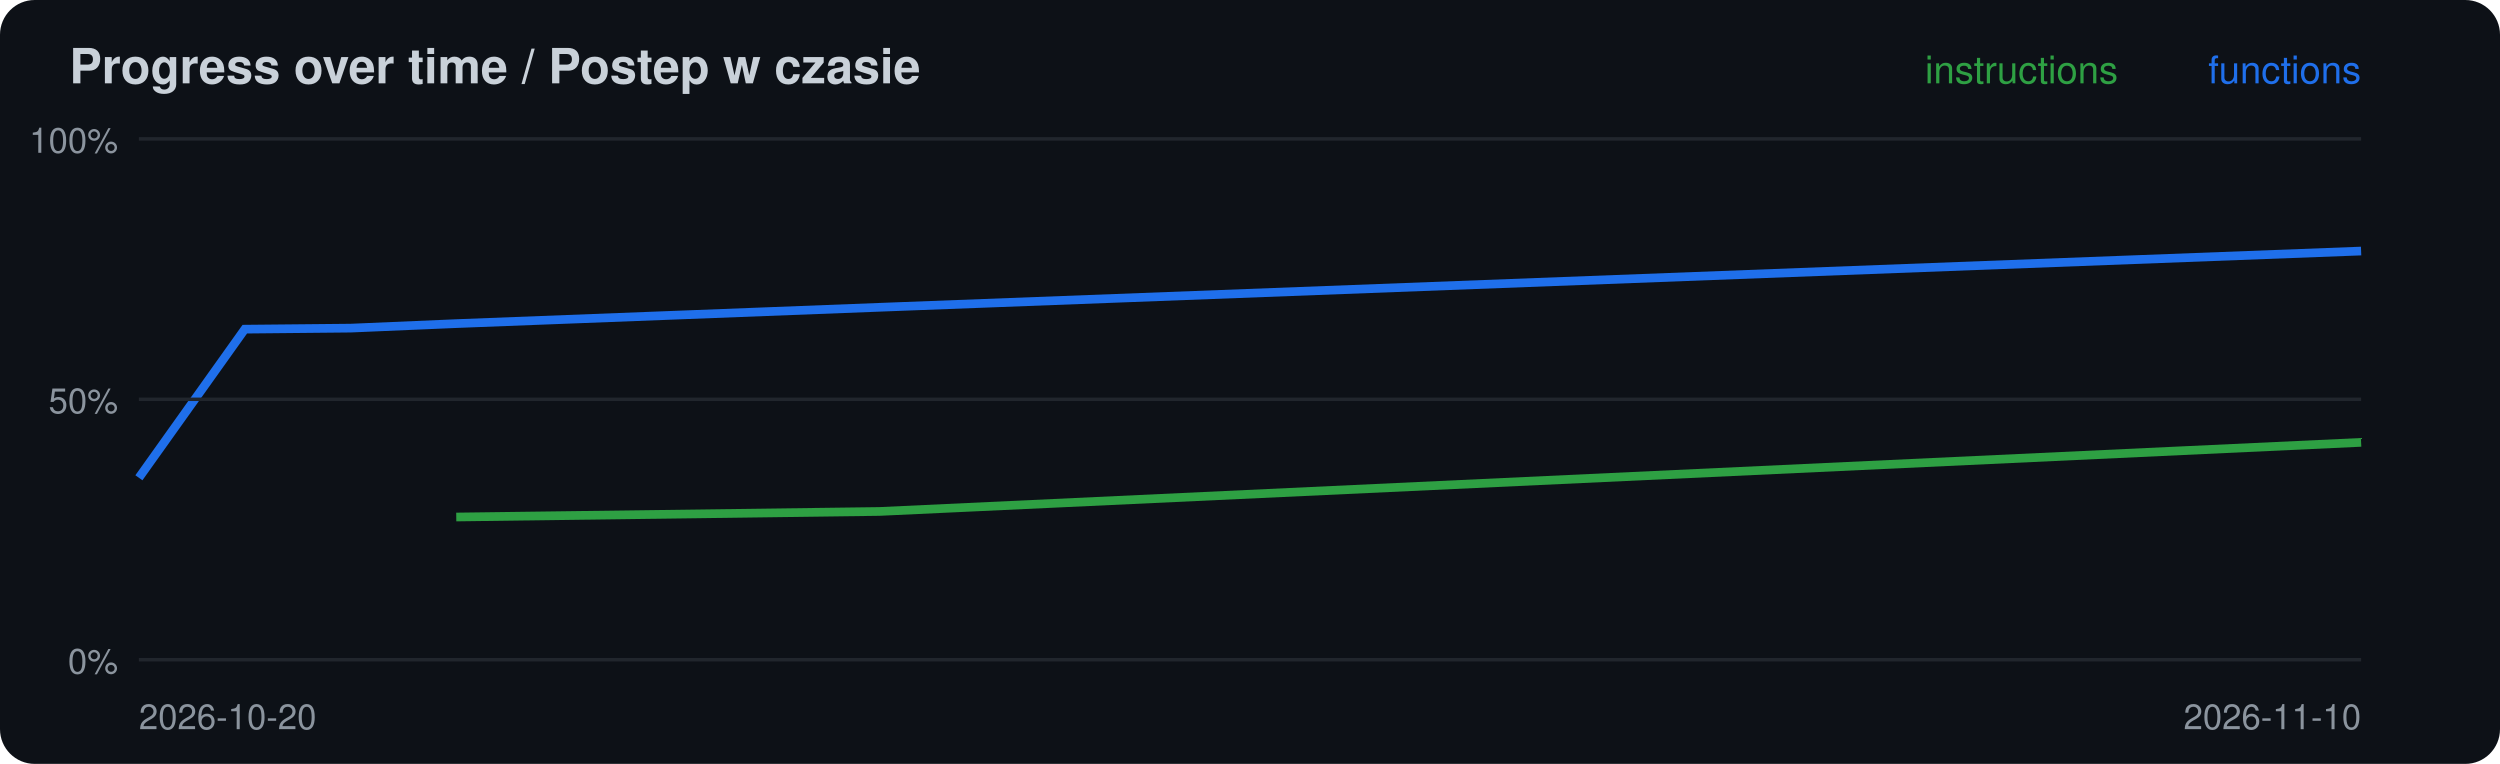
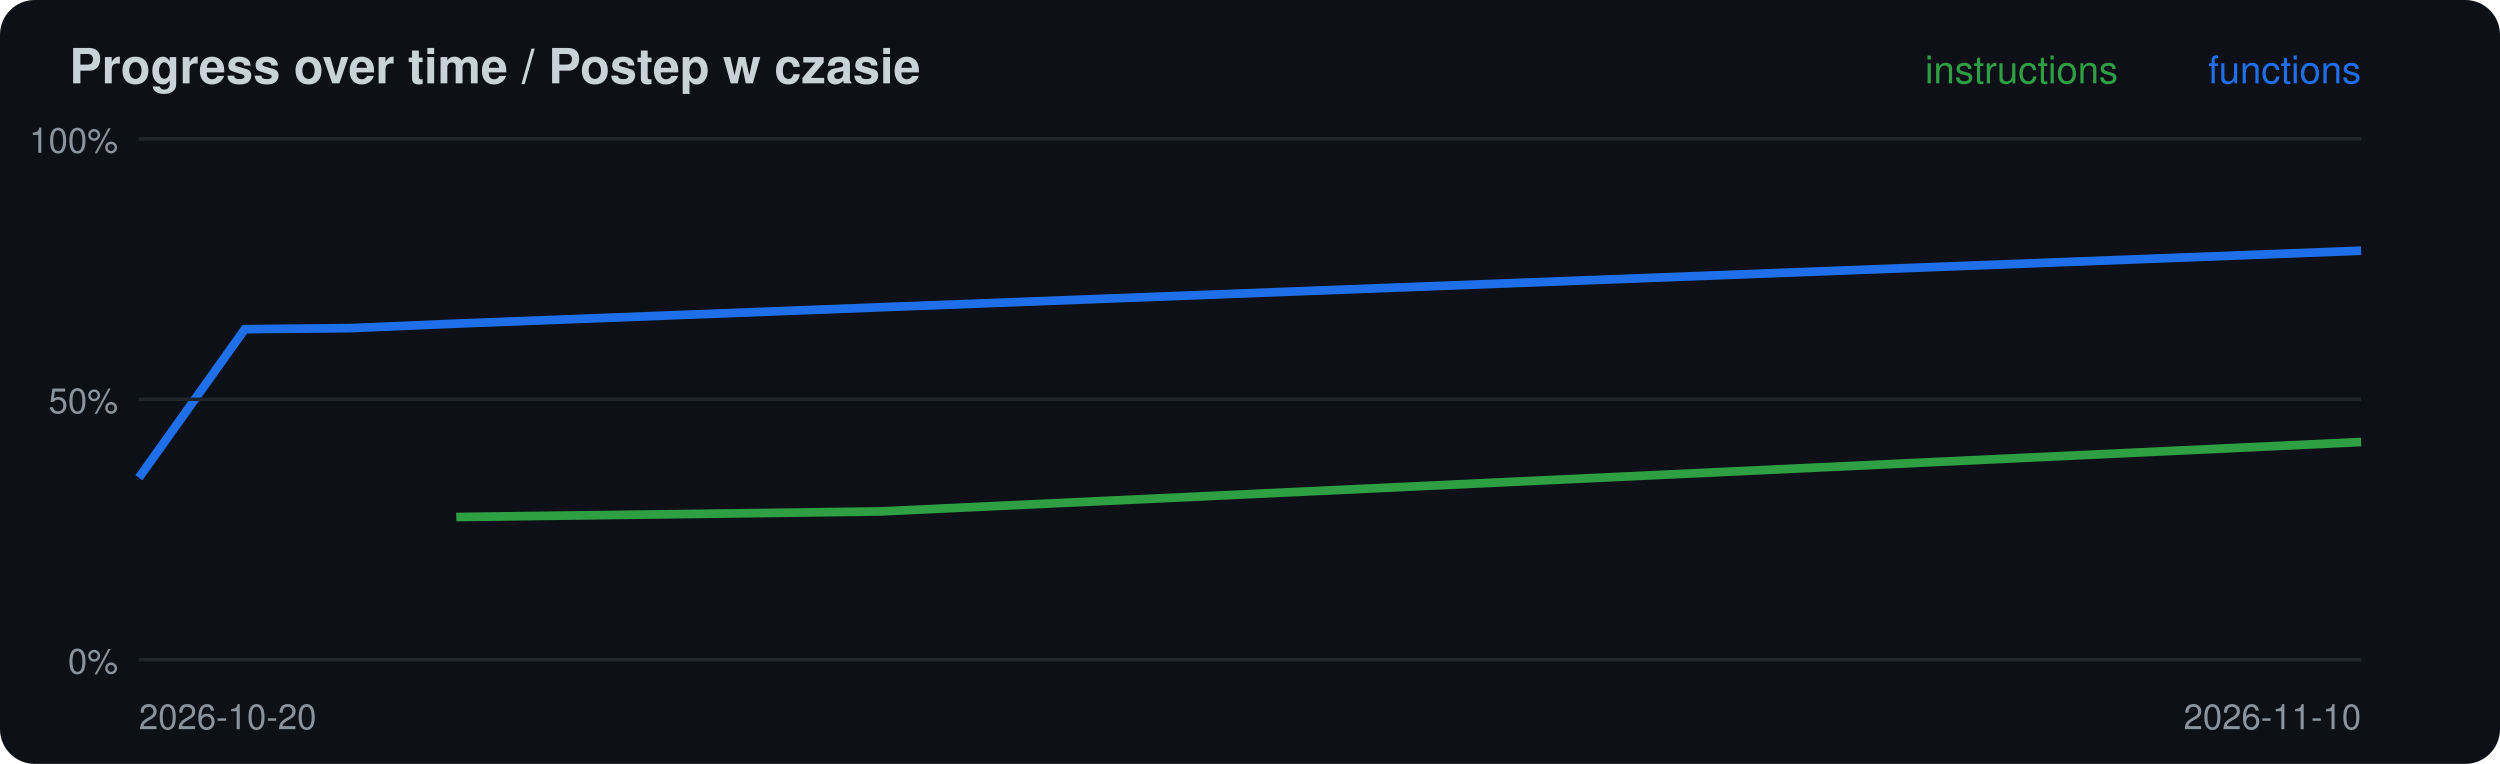
<svg xmlns="http://www.w3.org/2000/svg" width="720" height="220" viewBox="0 0 720 220">
  <rect width="720" height="220" rx="10" fill="#0d1117" />
  <text x="20" y="24" font-family="-apple-system,Segoe UI,Helvetica,Arial,sans-serif" font-size="14" font-weight="600" fill="#c9d1d9">Progress over time / Postep w czasie</text>
-   <polyline points="131.4,148.9 253.3,147.3 680.0,127.4" fill="none" stroke="#2ea043" stroke-width="2.5" />
-   <polyline points="40.0,137.6 70.5,94.8 101.0,94.5 131.4,93.2 253.3,88.5 680.0,72.3" fill="none" stroke="#1f6feb" stroke-width="2.5" />
+   <polyline points="131.4,148.9 253.3,147.3 680.0,127.3" fill="none" stroke="#2ea043" stroke-width="2.5" />
+   <polyline points="40.0,137.6 70.5,94.8 101.0,94.5 131.4,93.2 253.3,88.5 680.0,72.2" fill="none" stroke="#1f6feb" stroke-width="2.5" />
  <line x1="40" x2="680" y1="190.0" y2="190.0" stroke="#21262d" />
  <text x="34" y="194.0" font-family="-apple-system,Segoe UI,Helvetica,Arial,sans-serif" font-size="10" fill="#8b949e" text-anchor="end">0%</text>
  <line x1="40" x2="680" y1="115.0" y2="115.0" stroke="#21262d" />
  <text x="34" y="119.0" font-family="-apple-system,Segoe UI,Helvetica,Arial,sans-serif" font-size="10" fill="#8b949e" text-anchor="end">50%</text>
  <line x1="40" x2="680" y1="40.0" y2="40.0" stroke="#21262d" />
  <text x="34" y="44.0" font-family="-apple-system,Segoe UI,Helvetica,Arial,sans-serif" font-size="10" fill="#8b949e" text-anchor="end">100%</text>
  <text x="40" y="210" font-family="-apple-system,Segoe UI,Helvetica,Arial,sans-serif" font-size="10" fill="#8b949e">2026-10-20</text>
  <text x="680" y="24" font-family="-apple-system,Segoe UI,Helvetica,Arial,sans-serif" font-size="11" fill="#1f6feb" text-anchor="end">functions</text>
  <text x="610" y="24" font-family="-apple-system,Segoe UI,Helvetica,Arial,sans-serif" font-size="11" fill="#2ea043" text-anchor="end">instructions</text>
  <text x="680" y="210" font-family="-apple-system,Segoe UI,Helvetica,Arial,sans-serif" font-size="10" fill="#8b949e" text-anchor="end">2026-11-10</text>
</svg>
